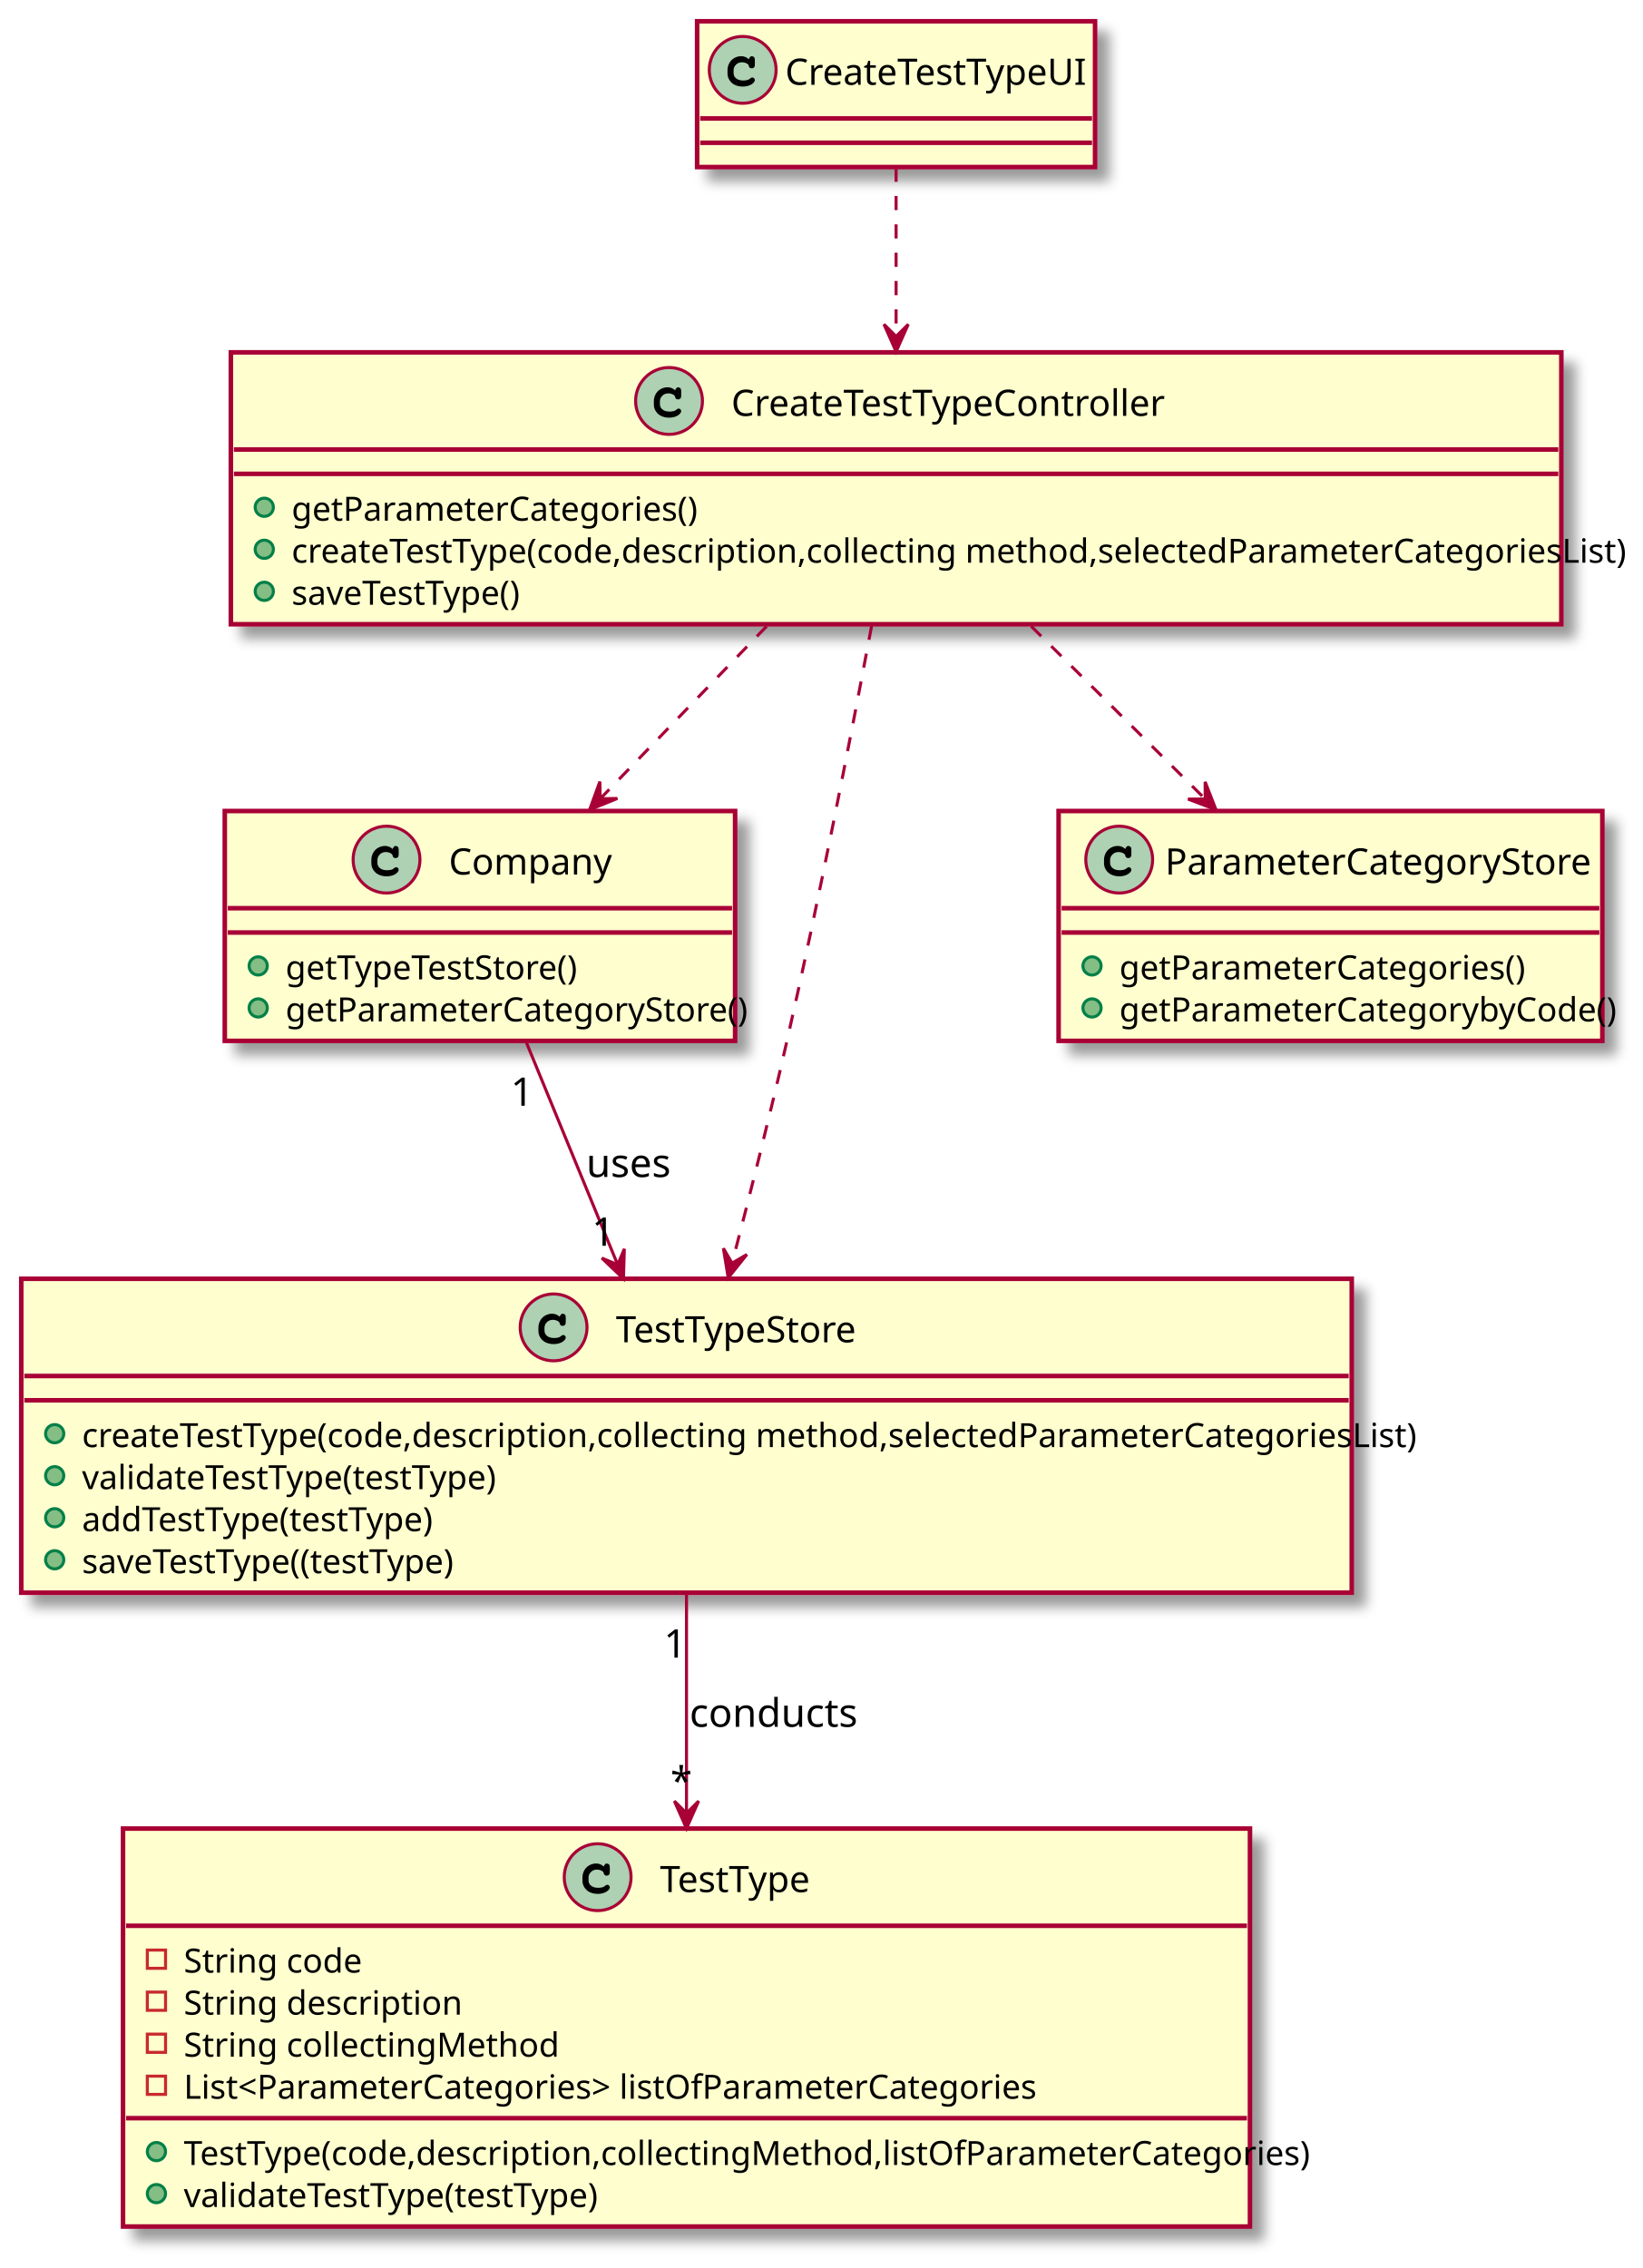
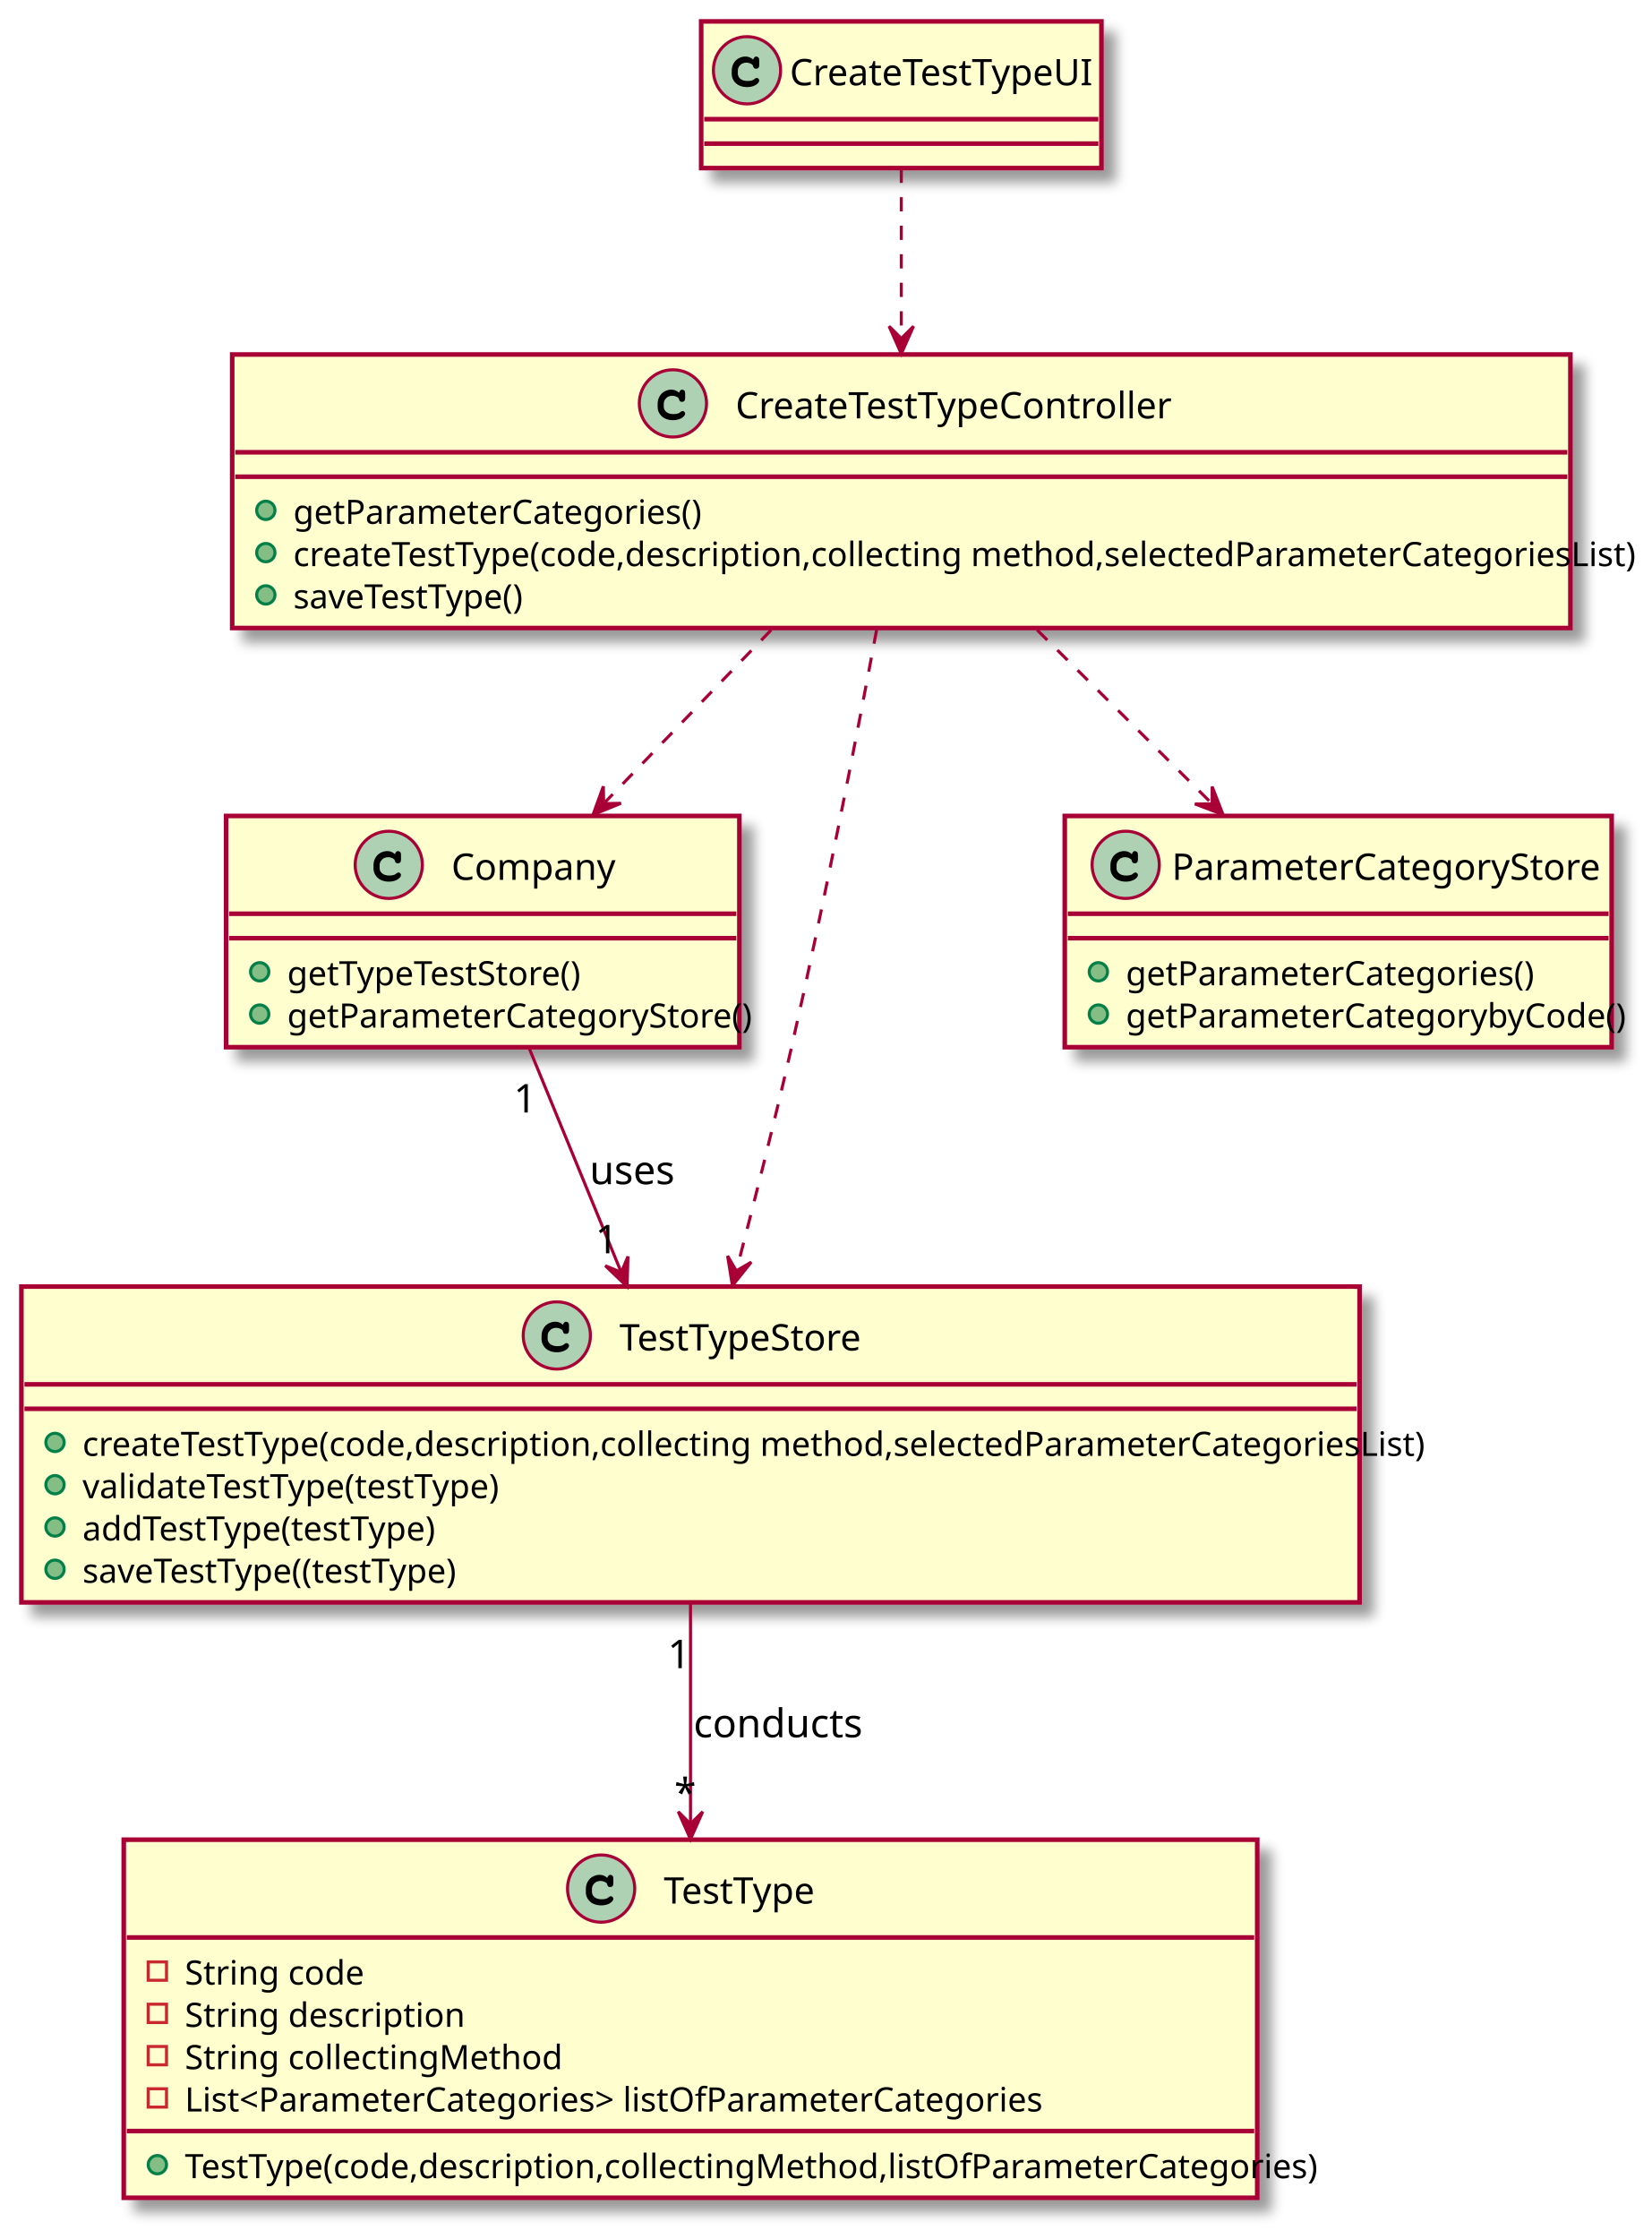
- <svg xmlns="http://www.w3.org/2000/svg" contentScriptType="application/ecmascript" contentStyleType="text/css" height="1120.5px" preserveAspectRatio="none" style="width:811px;height:1120px;" version="1.1" viewBox="0 0 811 1120" width="811.5px" zoomAndPan="magnify">
+ <svg xmlns="http://www.w3.org/2000/svg" contentScriptType="application/ecmascript" contentStyleType="text/css" height="1099.5px" preserveAspectRatio="none" style="width:811px;height:1099px;" version="1.1" viewBox="0 0 811 1099" width="811.5px" zoomAndPan="magnify">
  <defs>
-     <filter height="300%" id="f19tkcciavnigv" width="300%" x="-1" y="-1">
+     <filter height="300%" id="f5denrhskjla2" width="300%" x="-1" y="-1">
      <feGaussianBlur result="blurOut" stdDeviation="3.0" />
      <feColorMatrix in="blurOut" result="blurOut2" type="matrix" values="0 0 0 0 0 0 0 0 0 0 0 0 0 0 0 0 0 0 .4 0" />
      <feOffset dx="6.0" dy="6.0" in="blurOut2" result="blurOut3" />
      <feBlend in="SourceGraphic" in2="blurOut3" mode="normal" />
    </filter>
  </defs>
  <g>
-     <rect codeLine="2" fill="#FEFECE" filter="url(#f19tkcciavnigv)" height="113.508" id="Company" style="stroke:#A80036;stroke-width:2.25;" width="252" x="111" y="400.5" />
+     <rect codeLine="2" fill="#FEFECE" filter="url(#f5denrhskjla2)" height="113.508" id="Company" style="stroke:#A80036;stroke-width:2.25;" width="252" x="111" y="400.5" />
    <ellipse cx="190.875" cy="424.5" fill="#ADD1B2" rx="16.5" ry="16.5" style="stroke:#A80036;stroke-width:1.5;" />
    <path d="M193.875,419.25 Q194.18,418.5 194.531,418.125 Q194.883,417.75 195.281,417.75 Q195.984,417.75 196.43,418.172 Q196.875,418.594 196.875,419.578 L196.875,421.922 Q196.875,422.906 196.453,423.328 Q196.031,423.75 195.375,423.75 Q194.789,423.75 194.414,423.492 Q194.039,423.234 193.875,422.555 Q193.805,422.086 193.547,421.828 Q193.078,421.336 192.234,421.055 Q191.391,420.75 190.547,420.75 Q189.492,420.75 188.602,421.172 Q187.734,421.594 187.055,422.531 Q186.375,423.469 186.375,424.758 L186.375,426.141 Q186.375,427.688 187.641,428.719 Q188.906,429.75 191.156,429.75 Q192.492,429.75 193.43,429.445 Q193.969,429.281 194.578,428.742 Q194.977,428.438 195.188,428.344 Q195.398,428.25 195.656,428.25 Q196.148,428.25 196.5,428.648 Q196.875,429.023 196.875,429.562 Q196.875,430.078 196.359,430.688 Q195.609,431.578 194.414,432.07 Q192.844,432.75 190.922,432.75 Q188.672,432.75 186.867,431.859 Q185.414,431.156 184.383,429.633 Q183.375,428.109 183.375,426.305 L183.375,424.664 Q183.375,422.789 184.266,421.148 Q185.18,419.508 186.75,418.641 Q188.344,417.75 190.125,417.75 Q191.203,417.75 192.141,418.125 Q193.078,418.5 193.875,419.25 Z " fill="#000000" />
    <text fill="#000000" font-family="sans-serif" font-size="18" lengthAdjust="spacing" textLength="79.5" x="221.625" y="431.865">Company</text>
    <line style="stroke:#A80036;stroke-width:2.25;" x1="112.5" x2="361.5" y1="448.5" y2="448.5" />
    <line style="stroke:#A80036;stroke-width:2.25;" x1="112.5" x2="361.5" y1="460.5" y2="460.5" />
    <ellipse cx="127.5" cy="477" fill="#84BE84" rx="4.5" ry="4.5" style="stroke:#038048;stroke-width:1.5;" />
    <text fill="#000000" font-family="sans-serif" font-size="16.5" lengthAdjust="spacing" textLength="141" x="141" y="483.628">getTypeTestStore()</text>
    <ellipse cx="127.5" cy="497.754" fill="#84BE84" rx="4.5" ry="4.5" style="stroke:#038048;stroke-width:1.5;" />
    <text fill="#000000" font-family="sans-serif" font-size="16.5" lengthAdjust="spacing" textLength="213" x="141" y="504.382">getParameterCategoryStore()</text>
-     <rect codeLine="7" fill="#FEFECE" filter="url(#f19tkcciavnigv)" height="72" id="CreateTestTypeUI" style="stroke:#A80036;stroke-width:2.25;" width="196.5" x="344.25" y="10.5" />
+     <rect codeLine="7" fill="#FEFECE" filter="url(#f5denrhskjla2)" height="72" id="CreateTestTypeUI" style="stroke:#A80036;stroke-width:2.25;" width="196.5" x="344.25" y="10.5" />
    <ellipse cx="366.75" cy="34.5" fill="#ADD1B2" rx="16.5" ry="16.5" style="stroke:#A80036;stroke-width:1.5;" />
    <path d="M369.75,29.25 Q370.055,28.5 370.406,28.125 Q370.758,27.75 371.156,27.75 Q371.859,27.75 372.305,28.172 Q372.75,28.594 372.75,29.578 L372.75,31.922 Q372.75,32.906 372.328,33.328 Q371.906,33.75 371.25,33.75 Q370.664,33.75 370.289,33.492 Q369.914,33.234 369.75,32.555 Q369.68,32.086 369.422,31.828 Q368.953,31.336 368.109,31.055 Q367.266,30.75 366.422,30.75 Q365.367,30.75 364.477,31.172 Q363.609,31.594 362.93,32.531 Q362.25,33.469 362.25,34.758 L362.25,36.141 Q362.25,37.688 363.516,38.719 Q364.781,39.75 367.031,39.75 Q368.367,39.75 369.305,39.445 Q369.844,39.281 370.453,38.742 Q370.852,38.438 371.062,38.344 Q371.273,38.25 371.531,38.25 Q372.023,38.25 372.375,38.648 Q372.75,39.023 372.75,39.562 Q372.75,40.078 372.234,40.688 Q371.484,41.578 370.289,42.07 Q368.719,42.75 366.797,42.75 Q364.547,42.75 362.742,41.859 Q361.289,41.156 360.258,39.633 Q359.25,38.109 359.25,36.305 L359.25,34.664 Q359.25,32.789 360.141,31.148 Q361.055,29.508 362.625,28.641 Q364.219,27.75 366,27.75 Q367.078,27.75 368.016,28.125 Q368.953,28.5 369.75,29.25 Z " fill="#000000" />
    <text fill="#000000" font-family="sans-serif" font-size="18" lengthAdjust="spacing" textLength="148.5" x="387.75" y="41.865">CreateTestTypeUI</text>
    <line style="stroke:#A80036;stroke-width:2.25;" x1="345.75" x2="539.25" y1="58.5" y2="58.5" />
    <line style="stroke:#A80036;stroke-width:2.25;" x1="345.75" x2="539.25" y1="70.5" y2="70.5" />
-     <rect codeLine="10" fill="#FEFECE" filter="url(#f19tkcciavnigv)" height="134.262" id="CreateTestTypeController" style="stroke:#A80036;stroke-width:2.25;" width="657" x="114" y="174" />
+     <rect codeLine="10" fill="#FEFECE" filter="url(#f5denrhskjla2)" height="134.262" id="CreateTestTypeController" style="stroke:#A80036;stroke-width:2.25;" width="657" x="114" y="174" />
    <ellipse cx="330.375" cy="198" fill="#ADD1B2" rx="16.5" ry="16.5" style="stroke:#A80036;stroke-width:1.5;" />
    <path d="M333.375,192.75 Q333.68,192 334.031,191.625 Q334.383,191.25 334.781,191.25 Q335.484,191.25 335.93,191.672 Q336.375,192.094 336.375,193.078 L336.375,195.422 Q336.375,196.406 335.953,196.828 Q335.531,197.25 334.875,197.25 Q334.289,197.25 333.914,196.992 Q333.539,196.734 333.375,196.055 Q333.305,195.586 333.047,195.328 Q332.578,194.836 331.734,194.555 Q330.891,194.25 330.047,194.25 Q328.992,194.25 328.102,194.672 Q327.234,195.094 326.555,196.031 Q325.875,196.969 325.875,198.258 L325.875,199.641 Q325.875,201.188 327.141,202.219 Q328.406,203.25 330.656,203.25 Q331.992,203.25 332.93,202.945 Q333.469,202.781 334.078,202.242 Q334.477,201.938 334.688,201.844 Q334.898,201.75 335.156,201.75 Q335.648,201.75 336,202.148 Q336.375,202.523 336.375,203.062 Q336.375,203.578 335.859,204.188 Q335.109,205.078 333.914,205.57 Q332.344,206.25 330.422,206.25 Q328.172,206.25 326.367,205.359 Q324.914,204.656 323.883,203.133 Q322.875,201.609 322.875,199.805 L322.875,198.164 Q322.875,196.289 323.766,194.648 Q324.68,193.008 326.25,192.141 Q327.844,191.25 329.625,191.25 Q330.703,191.25 331.641,191.625 Q332.578,192 333.375,192.75 Z " fill="#000000" />
    <text fill="#000000" font-family="sans-serif" font-size="18" lengthAdjust="spacing" textLength="211.5" x="361.125" y="205.365">CreateTestTypeController</text>
    <line style="stroke:#A80036;stroke-width:2.25;" x1="115.5" x2="769.5" y1="222" y2="222" />
    <line style="stroke:#A80036;stroke-width:2.25;" x1="115.5" x2="769.5" y1="234" y2="234" />
    <ellipse cx="130.5" cy="250.5" fill="#84BE84" rx="4.5" ry="4.5" style="stroke:#038048;stroke-width:1.5;" />
    <text fill="#000000" font-family="sans-serif" font-size="16.5" lengthAdjust="spacing" textLength="186" x="144" y="257.128">getParameterCategories()</text>
    <ellipse cx="130.5" cy="271.254" fill="#84BE84" rx="4.5" ry="4.5" style="stroke:#038048;stroke-width:1.5;" />
    <text fill="#000000" font-family="sans-serif" font-size="16.5" lengthAdjust="spacing" textLength="618" x="144" y="277.882">createTestType(code,description,collecting method,selectedParameterCategoriesList)</text>
    <ellipse cx="130.5" cy="292.008" fill="#84BE84" rx="4.5" ry="4.5" style="stroke:#038048;stroke-width:1.5;" />
    <text fill="#000000" font-family="sans-serif" font-size="16.5" lengthAdjust="spacing" textLength="115.5" x="144" y="298.636">saveTestType()</text>
-     <rect codeLine="16" fill="#FEFECE" filter="url(#f19tkcciavnigv)" height="196.523" id="TestType" style="stroke:#A80036;stroke-width:2.25;" width="556.5" x="60.75" y="903" />
+     <rect codeLine="16" fill="#FEFECE" filter="url(#f5denrhskjla2)" height="175.769" id="TestType" style="stroke:#A80036;stroke-width:2.25;" width="556.5" x="60.75" y="903" />
    <ellipse cx="295.125" cy="927" fill="#ADD1B2" rx="16.5" ry="16.5" style="stroke:#A80036;stroke-width:1.5;" />
    <path d="M298.125,921.75 Q298.43,921 298.781,920.625 Q299.133,920.25 299.531,920.25 Q300.234,920.25 300.68,920.672 Q301.125,921.094 301.125,922.078 L301.125,924.422 Q301.125,925.406 300.703,925.828 Q300.281,926.25 299.625,926.25 Q299.039,926.25 298.664,925.992 Q298.289,925.734 298.125,925.055 Q298.055,924.586 297.797,924.328 Q297.328,923.836 296.484,923.555 Q295.641,923.25 294.797,923.25 Q293.742,923.25 292.852,923.672 Q291.984,924.094 291.305,925.031 Q290.625,925.969 290.625,927.258 L290.625,928.641 Q290.625,930.188 291.891,931.219 Q293.156,932.25 295.406,932.25 Q296.742,932.25 297.68,931.945 Q298.219,931.781 298.828,931.242 Q299.227,930.938 299.438,930.844 Q299.648,930.75 299.906,930.75 Q300.398,930.75 300.75,931.148 Q301.125,931.523 301.125,932.062 Q301.125,932.578 300.609,933.188 Q299.859,934.078 298.664,934.57 Q297.094,935.25 295.172,935.25 Q292.922,935.25 291.117,934.359 Q289.664,933.656 288.633,932.133 Q287.625,930.609 287.625,928.805 L287.625,927.164 Q287.625,925.289 288.516,923.648 Q289.43,922.008 291,921.141 Q292.594,920.25 294.375,920.25 Q295.453,920.25 296.391,920.625 Q297.328,921 298.125,921.75 Z " fill="#000000" />
    <text fill="#000000" font-family="sans-serif" font-size="18" lengthAdjust="spacing" textLength="75" x="325.875" y="934.365">TestType</text>
    <line style="stroke:#A80036;stroke-width:2.25;" x1="62.25" x2="615.75" y1="951" y2="951" />
    <rect fill="none" height="9" style="stroke:#C82930;stroke-width:1.5;" width="9" x="72.75" y="963" />
    <text fill="#000000" font-family="sans-serif" font-size="16.5" lengthAdjust="spacing" textLength="82.5" x="90.75" y="974.128">String code</text>
    <rect fill="none" height="9" style="stroke:#C82930;stroke-width:1.5;" width="9" x="72.75" y="983.754" />
    <text fill="#000000" font-family="sans-serif" font-size="16.5" lengthAdjust="spacing" textLength="126" x="90.75" y="994.882">String description</text>
    <rect fill="none" height="9" style="stroke:#C82930;stroke-width:1.5;" width="9" x="72.75" y="1004.508" />
    <text fill="#000000" font-family="sans-serif" font-size="16.5" lengthAdjust="spacing" textLength="166.5" x="90.75" y="1015.636">String collectingMethod</text>
    <rect fill="none" height="9" style="stroke:#C82930;stroke-width:1.5;" width="9" x="72.75" y="1025.262" />
    <text fill="#000000" font-family="sans-serif" font-size="16.5" lengthAdjust="spacing" textLength="388.5" x="90.75" y="1036.39">List&lt;ParameterCategories&gt; listOfParameterCategories</text>
    <line style="stroke:#A80036;stroke-width:2.25;" x1="62.25" x2="615.75" y1="1046.016" y2="1046.016" />
    <ellipse cx="77.25" cy="1062.516" fill="#84BE84" rx="4.5" ry="4.5" style="stroke:#038048;stroke-width:1.5;" />
    <text fill="#000000" font-family="sans-serif" font-size="16.5" lengthAdjust="spacing" textLength="517.5" x="90.75" y="1069.144">TestType(code,description,collectingMethod,listOfParameterCategories)</text>
-     <ellipse cx="77.25" cy="1083.27" fill="#84BE84" rx="4.5" ry="4.5" style="stroke:#038048;stroke-width:1.5;" />
-     <text fill="#000000" font-family="sans-serif" font-size="16.5" lengthAdjust="spacing" textLength="198" x="90.75" y="1089.898">validateTestType(testType)</text>
-     <rect codeLine="25" fill="#FEFECE" filter="url(#f19tkcciavnigv)" height="155.016" id="TestTypeStore" style="stroke:#A80036;stroke-width:2.25;" width="657" x="10.5" y="631.5" />
+     <rect codeLine="24" fill="#FEFECE" filter="url(#f5denrhskjla2)" height="155.016" id="TestTypeStore" style="stroke:#A80036;stroke-width:2.25;" width="657" x="10.5" y="631.5" />
    <ellipse cx="273.375" cy="655.5" fill="#ADD1B2" rx="16.5" ry="16.5" style="stroke:#A80036;stroke-width:1.5;" />
    <path d="M276.375,650.25 Q276.68,649.5 277.031,649.125 Q277.383,648.75 277.781,648.75 Q278.484,648.75 278.93,649.172 Q279.375,649.594 279.375,650.578 L279.375,652.922 Q279.375,653.906 278.953,654.328 Q278.531,654.75 277.875,654.75 Q277.289,654.75 276.914,654.492 Q276.539,654.234 276.375,653.555 Q276.305,653.086 276.047,652.828 Q275.578,652.336 274.734,652.055 Q273.891,651.75 273.047,651.75 Q271.992,651.75 271.102,652.172 Q270.234,652.594 269.555,653.531 Q268.875,654.469 268.875,655.758 L268.875,657.141 Q268.875,658.688 270.141,659.719 Q271.406,660.75 273.656,660.75 Q274.992,660.75 275.93,660.445 Q276.469,660.281 277.078,659.742 Q277.477,659.438 277.688,659.344 Q277.898,659.25 278.156,659.25 Q278.648,659.25 279,659.648 Q279.375,660.023 279.375,660.562 Q279.375,661.078 278.859,661.688 Q278.109,662.578 276.914,663.07 Q275.344,663.75 273.422,663.75 Q271.172,663.75 269.367,662.859 Q267.914,662.156 266.883,660.633 Q265.875,659.109 265.875,657.305 L265.875,655.664 Q265.875,653.789 266.766,652.148 Q267.68,650.508 269.25,649.641 Q270.844,648.75 272.625,648.75 Q273.703,648.75 274.641,649.125 Q275.578,649.5 276.375,650.25 Z " fill="#000000" />
    <text fill="#000000" font-family="sans-serif" font-size="18" lengthAdjust="spacing" textLength="118.5" x="304.125" y="662.865">TestTypeStore</text>
    <line style="stroke:#A80036;stroke-width:2.25;" x1="12" x2="666" y1="679.5" y2="679.5" />
    <line style="stroke:#A80036;stroke-width:2.25;" x1="12" x2="666" y1="691.5" y2="691.5" />
    <ellipse cx="27" cy="708" fill="#84BE84" rx="4.5" ry="4.5" style="stroke:#038048;stroke-width:1.5;" />
    <text fill="#000000" font-family="sans-serif" font-size="16.5" lengthAdjust="spacing" textLength="618" x="40.5" y="714.628">createTestType(code,description,collecting method,selectedParameterCategoriesList)</text>
    <ellipse cx="27" cy="728.754" fill="#84BE84" rx="4.5" ry="4.5" style="stroke:#038048;stroke-width:1.5;" />
    <text fill="#000000" font-family="sans-serif" font-size="16.5" lengthAdjust="spacing" textLength="198" x="40.5" y="735.382">validateTestType(testType)</text>
    <ellipse cx="27" cy="749.508" fill="#84BE84" rx="4.5" ry="4.5" style="stroke:#038048;stroke-width:1.5;" />
    <text fill="#000000" font-family="sans-serif" font-size="16.5" lengthAdjust="spacing" textLength="169.5" x="40.5" y="756.136">addTestType(testType)</text>
    <ellipse cx="27" cy="770.262" fill="#84BE84" rx="4.5" ry="4.5" style="stroke:#038048;stroke-width:1.5;" />
    <text fill="#000000" font-family="sans-serif" font-size="16.5" lengthAdjust="spacing" textLength="184.5" x="40.5" y="776.89">saveTestType((testType)</text>
-     <rect codeLine="32" fill="#FEFECE" filter="url(#f19tkcciavnigv)" height="113.508" id="ParameterCategoryStore" style="stroke:#A80036;stroke-width:2.25;" width="268.5" x="522.75" y="400.5" />
+     <rect codeLine="31" fill="#FEFECE" filter="url(#f5denrhskjla2)" height="113.508" id="ParameterCategoryStore" style="stroke:#A80036;stroke-width:2.25;" width="268.5" x="522.75" y="400.5" />
    <ellipse cx="552.675" cy="424.5" fill="#ADD1B2" rx="16.5" ry="16.5" style="stroke:#A80036;stroke-width:1.5;" />
    <path d="M555.675,419.25 Q555.98,418.5 556.331,418.125 Q556.683,417.75 557.081,417.75 Q557.784,417.75 558.23,418.172 Q558.675,418.594 558.675,419.578 L558.675,421.922 Q558.675,422.906 558.253,423.328 Q557.831,423.75 557.175,423.75 Q556.589,423.75 556.214,423.492 Q555.839,423.234 555.675,422.555 Q555.605,422.086 555.347,421.828 Q554.878,421.336 554.034,421.055 Q553.191,420.75 552.347,420.75 Q551.292,420.75 550.402,421.172 Q549.534,421.594 548.855,422.531 Q548.175,423.469 548.175,424.758 L548.175,426.141 Q548.175,427.688 549.441,428.719 Q550.706,429.75 552.956,429.75 Q554.292,429.75 555.23,429.445 Q555.769,429.281 556.378,428.742 Q556.777,428.438 556.987,428.344 Q557.198,428.25 557.456,428.25 Q557.948,428.25 558.3,428.648 Q558.675,429.023 558.675,429.562 Q558.675,430.078 558.159,430.688 Q557.409,431.578 556.214,432.07 Q554.644,432.75 552.722,432.75 Q550.472,432.75 548.667,431.859 Q547.214,431.156 546.183,429.633 Q545.175,428.109 545.175,426.305 L545.175,424.664 Q545.175,422.789 546.066,421.148 Q546.98,419.508 548.55,418.641 Q550.144,417.75 551.925,417.75 Q553.003,417.75 553.941,418.125 Q554.878,418.5 555.675,419.25 Z " fill="#000000" />
    <text fill="#000000" font-family="sans-serif" font-size="18" lengthAdjust="spacing" textLength="204" x="575.325" y="431.865">ParameterCategoryStore</text>
    <line style="stroke:#A80036;stroke-width:2.25;" x1="524.25" x2="789.75" y1="448.5" y2="448.5" />
    <line style="stroke:#A80036;stroke-width:2.25;" x1="524.25" x2="789.75" y1="460.5" y2="460.5" />
    <ellipse cx="539.25" cy="477" fill="#84BE84" rx="4.5" ry="4.5" style="stroke:#038048;stroke-width:1.5;" />
    <text fill="#000000" font-family="sans-serif" font-size="16.5" lengthAdjust="spacing" textLength="186" x="552.75" y="483.628">getParameterCategories()</text>
    <ellipse cx="539.25" cy="497.754" fill="#84BE84" rx="4.5" ry="4.5" style="stroke:#038048;stroke-width:1.5;" />
    <text fill="#000000" font-family="sans-serif" font-size="16.5" lengthAdjust="spacing" textLength="229.5" x="552.75" y="504.382">getParameterCategorybyCode()</text>
-     <path codeLine="37" d="M442.5,82.77 C442.5,105.885 442.5,137.13 442.5,165.675 " fill="none" id="CreateTestTypeUI-to-CreateTestTypeController" style="stroke:#A80036;stroke-width:1.5;stroke-dasharray:7.0,7.0;" />
+     <path codeLine="36" d="M442.5,82.77 C442.5,105.885 442.5,137.13 442.5,165.675 " fill="none" id="CreateTestTypeUI-to-CreateTestTypeController" style="stroke:#A80036;stroke-width:1.5;stroke-dasharray:7.0,7.0;" />
    <polygon fill="#A80036" points="442.5,173.64,448.5,160.14,442.5,166.14,436.5,160.14,442.5,173.64" style="stroke:#A80036;stroke-width:1.5;" />
-     <path codeLine="38" d="M378.6,309.225 C352.53,336.255 322.545,367.32 296.91,393.915 " fill="none" id="CreateTestTypeController-to-Company" style="stroke:#A80036;stroke-width:1.5;stroke-dasharray:7.0,7.0;" />
+     <path codeLine="37" d="M378.6,309.225 C352.53,336.255 322.545,367.32 296.91,393.915 " fill="none" id="CreateTestTypeController-to-Company" style="stroke:#A80036;stroke-width:1.5;stroke-dasharray:7.0,7.0;" />
    <polygon fill="#A80036" points="291.165,399.855,304.855,394.302,296.371,394.456,296.217,385.972,291.165,399.855" style="stroke:#A80036;stroke-width:1.5;" />
-     <path codeLine="39" d="M430.41,309.045 C420.075,364.155 404.4,444.675 388.5,514.5 C380.34,550.365 370.395,589.725 361.59,623.475 " fill="none" id="CreateTestTypeController-to-TestTypeStore" style="stroke:#A80036;stroke-width:1.5;stroke-dasharray:7.0,7.0;" />
+     <path codeLine="38" d="M430.41,309.045 C420.075,364.155 404.4,444.675 388.5,514.5 C380.34,550.365 370.395,589.725 361.59,623.475 " fill="none" id="CreateTestTypeController-to-TestTypeStore" style="stroke:#A80036;stroke-width:1.5;stroke-dasharray:7.0,7.0;" />
    <polygon fill="#A80036" points="359.595,631.035,368.826,619.501,361.5,623.781,357.22,616.454,359.595,631.035" style="stroke:#A80036;stroke-width:1.5;" />
-     <path codeLine="40" d="M509.19,309.225 C536.4,336.255 567.705,367.32 594.465,393.915 " fill="none" id="CreateTestTypeController-to-ParameterCategoryStore" style="stroke:#A80036;stroke-width:1.5;stroke-dasharray:7.0,7.0;" />
+     <path codeLine="39" d="M509.19,309.225 C536.4,336.255 567.705,367.32 594.465,393.915 " fill="none" id="CreateTestTypeController-to-ParameterCategoryStore" style="stroke:#A80036;stroke-width:1.5;stroke-dasharray:7.0,7.0;" />
    <polygon fill="#A80036" points="600.465,399.855,595.106,386.088,595.14,394.573,586.655,394.608,600.465,399.855" style="stroke:#A80036;stroke-width:1.5;" />
-     <path codeLine="41" d="M259.89,514.71 C273.165,547.005 290.13,588.3 304.935,624.345 " fill="none" id="Company-to-TestTypeStore" style="stroke:#A80036;stroke-width:1.5;" />
+     <path codeLine="40" d="M259.89,514.71 C273.165,547.005 290.13,588.3 304.935,624.345 " fill="none" id="Company-to-TestTypeStore" style="stroke:#A80036;stroke-width:1.5;" />
    <polygon fill="#A80036" points="307.875,631.485,308.299,616.718,305.027,624.547,297.198,621.275,307.875,631.485" style="stroke:#A80036;stroke-width:1.5;" />
    <text fill="#000000" font-family="sans-serif" font-size="19.5" lengthAdjust="spacing" textLength="42" x="289.5" y="581.243">uses</text>
    <text fill="#000000" font-family="sans-serif" font-size="19.5" lengthAdjust="spacing" textLength="10.5" x="252.201" y="546.064">1</text>
    <text fill="#000000" font-family="sans-serif" font-size="19.5" lengthAdjust="spacing" textLength="10.5" x="292.26" y="615.176">1</text>
-     <path codeLine="42" d="M339,786.315 C339,819.63 339,859.26 339,895.275 " fill="none" id="TestTypeStore-to-TestType" style="stroke:#A80036;stroke-width:1.5;" />
-     <polygon fill="#A80036" points="339,902.91,345,889.41,339,895.41,333,889.41,339,902.91" style="stroke:#A80036;stroke-width:1.5;" />
+     <path codeLine="41" d="M339,786.495 C339,819.93 339,859.545 339,894.84 " fill="none" id="TestTypeStore-to-TestType" style="stroke:#A80036;stroke-width:1.5;" />
+     <polygon fill="#A80036" points="339,902.76,345,889.26,339,895.26,333,889.26,339,902.76" style="stroke:#A80036;stroke-width:1.5;" />
    <text fill="#000000" font-family="sans-serif" font-size="19.5" lengthAdjust="spacing" textLength="79.5" x="340.5" y="852.743">conducts</text>
-     <text fill="#000000" font-family="sans-serif" font-size="19.5" lengthAdjust="spacing" textLength="10.5" x="327.795" y="818.594">1</text>
-     <text fill="#000000" font-family="sans-serif" font-size="19.5" lengthAdjust="spacing" textLength="7.5" x="331.066" y="886.424">*</text>
+     <text fill="#000000" font-family="sans-serif" font-size="19.5" lengthAdjust="spacing" textLength="10.5" x="327.795" y="818.798">1</text>
+     <text fill="#000000" font-family="sans-serif" font-size="19.5" lengthAdjust="spacing" textLength="7.5" x="331.043" y="886.832">*</text>
  </g>
</svg>
